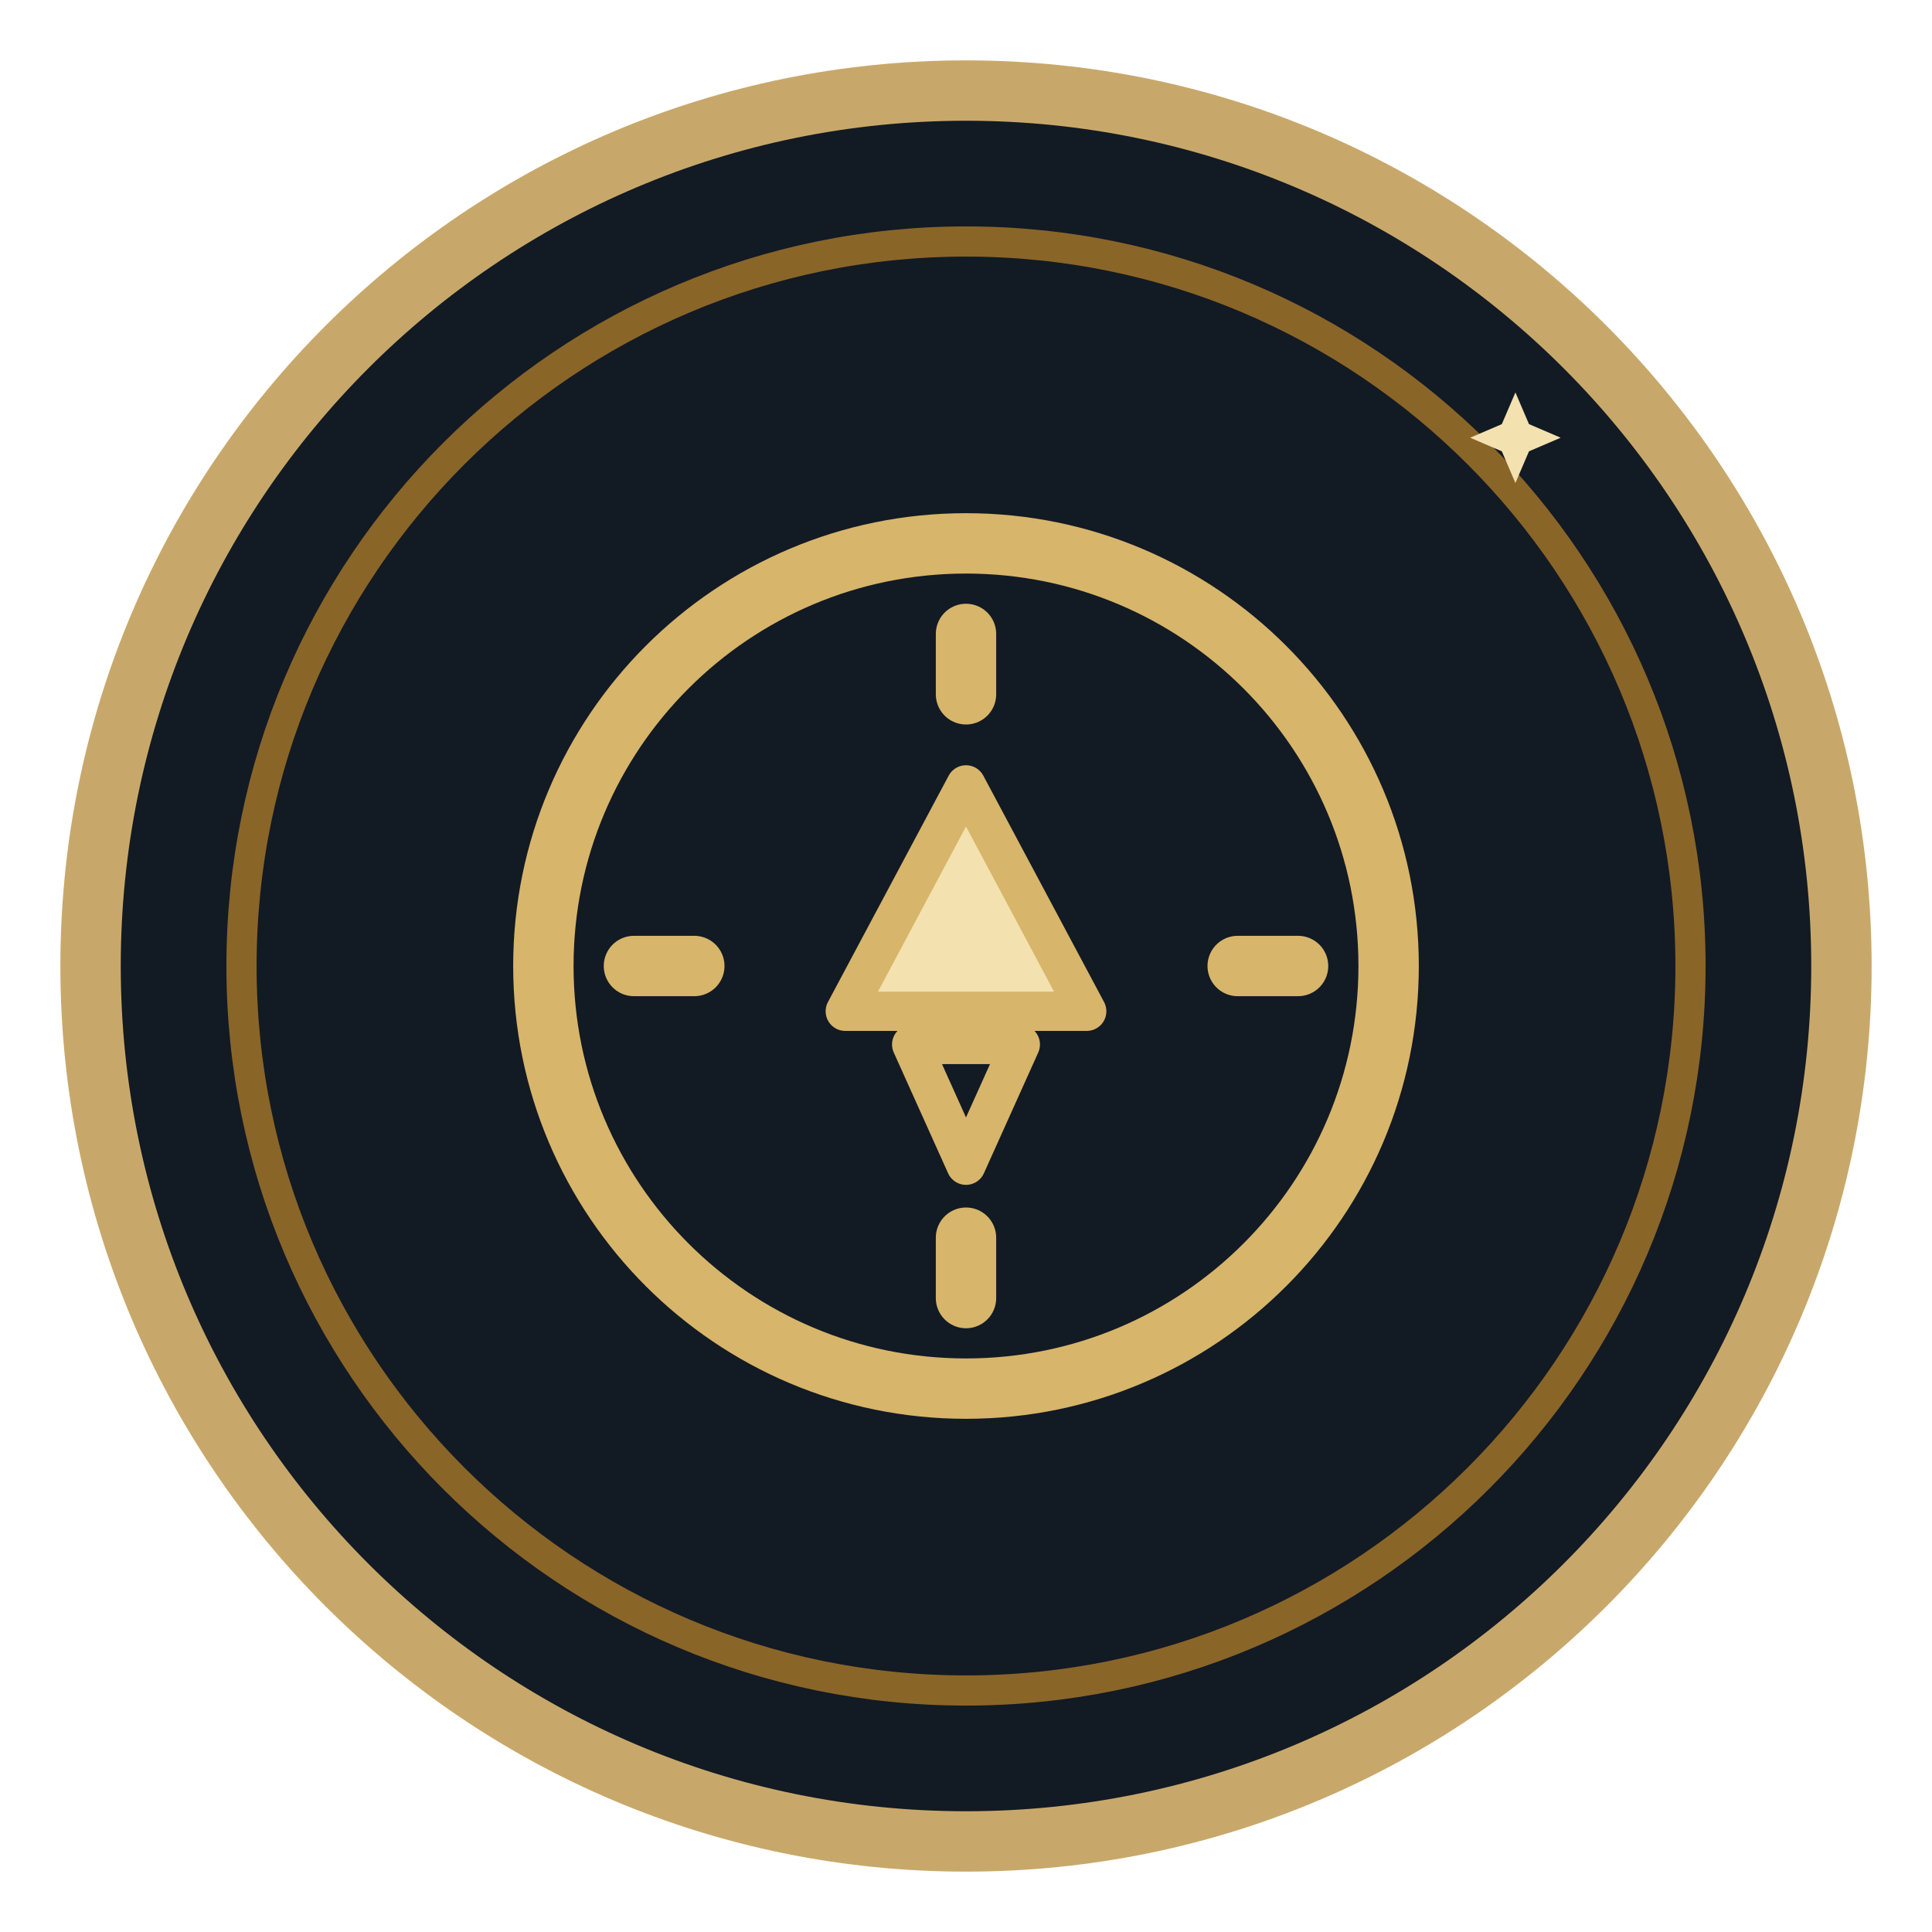
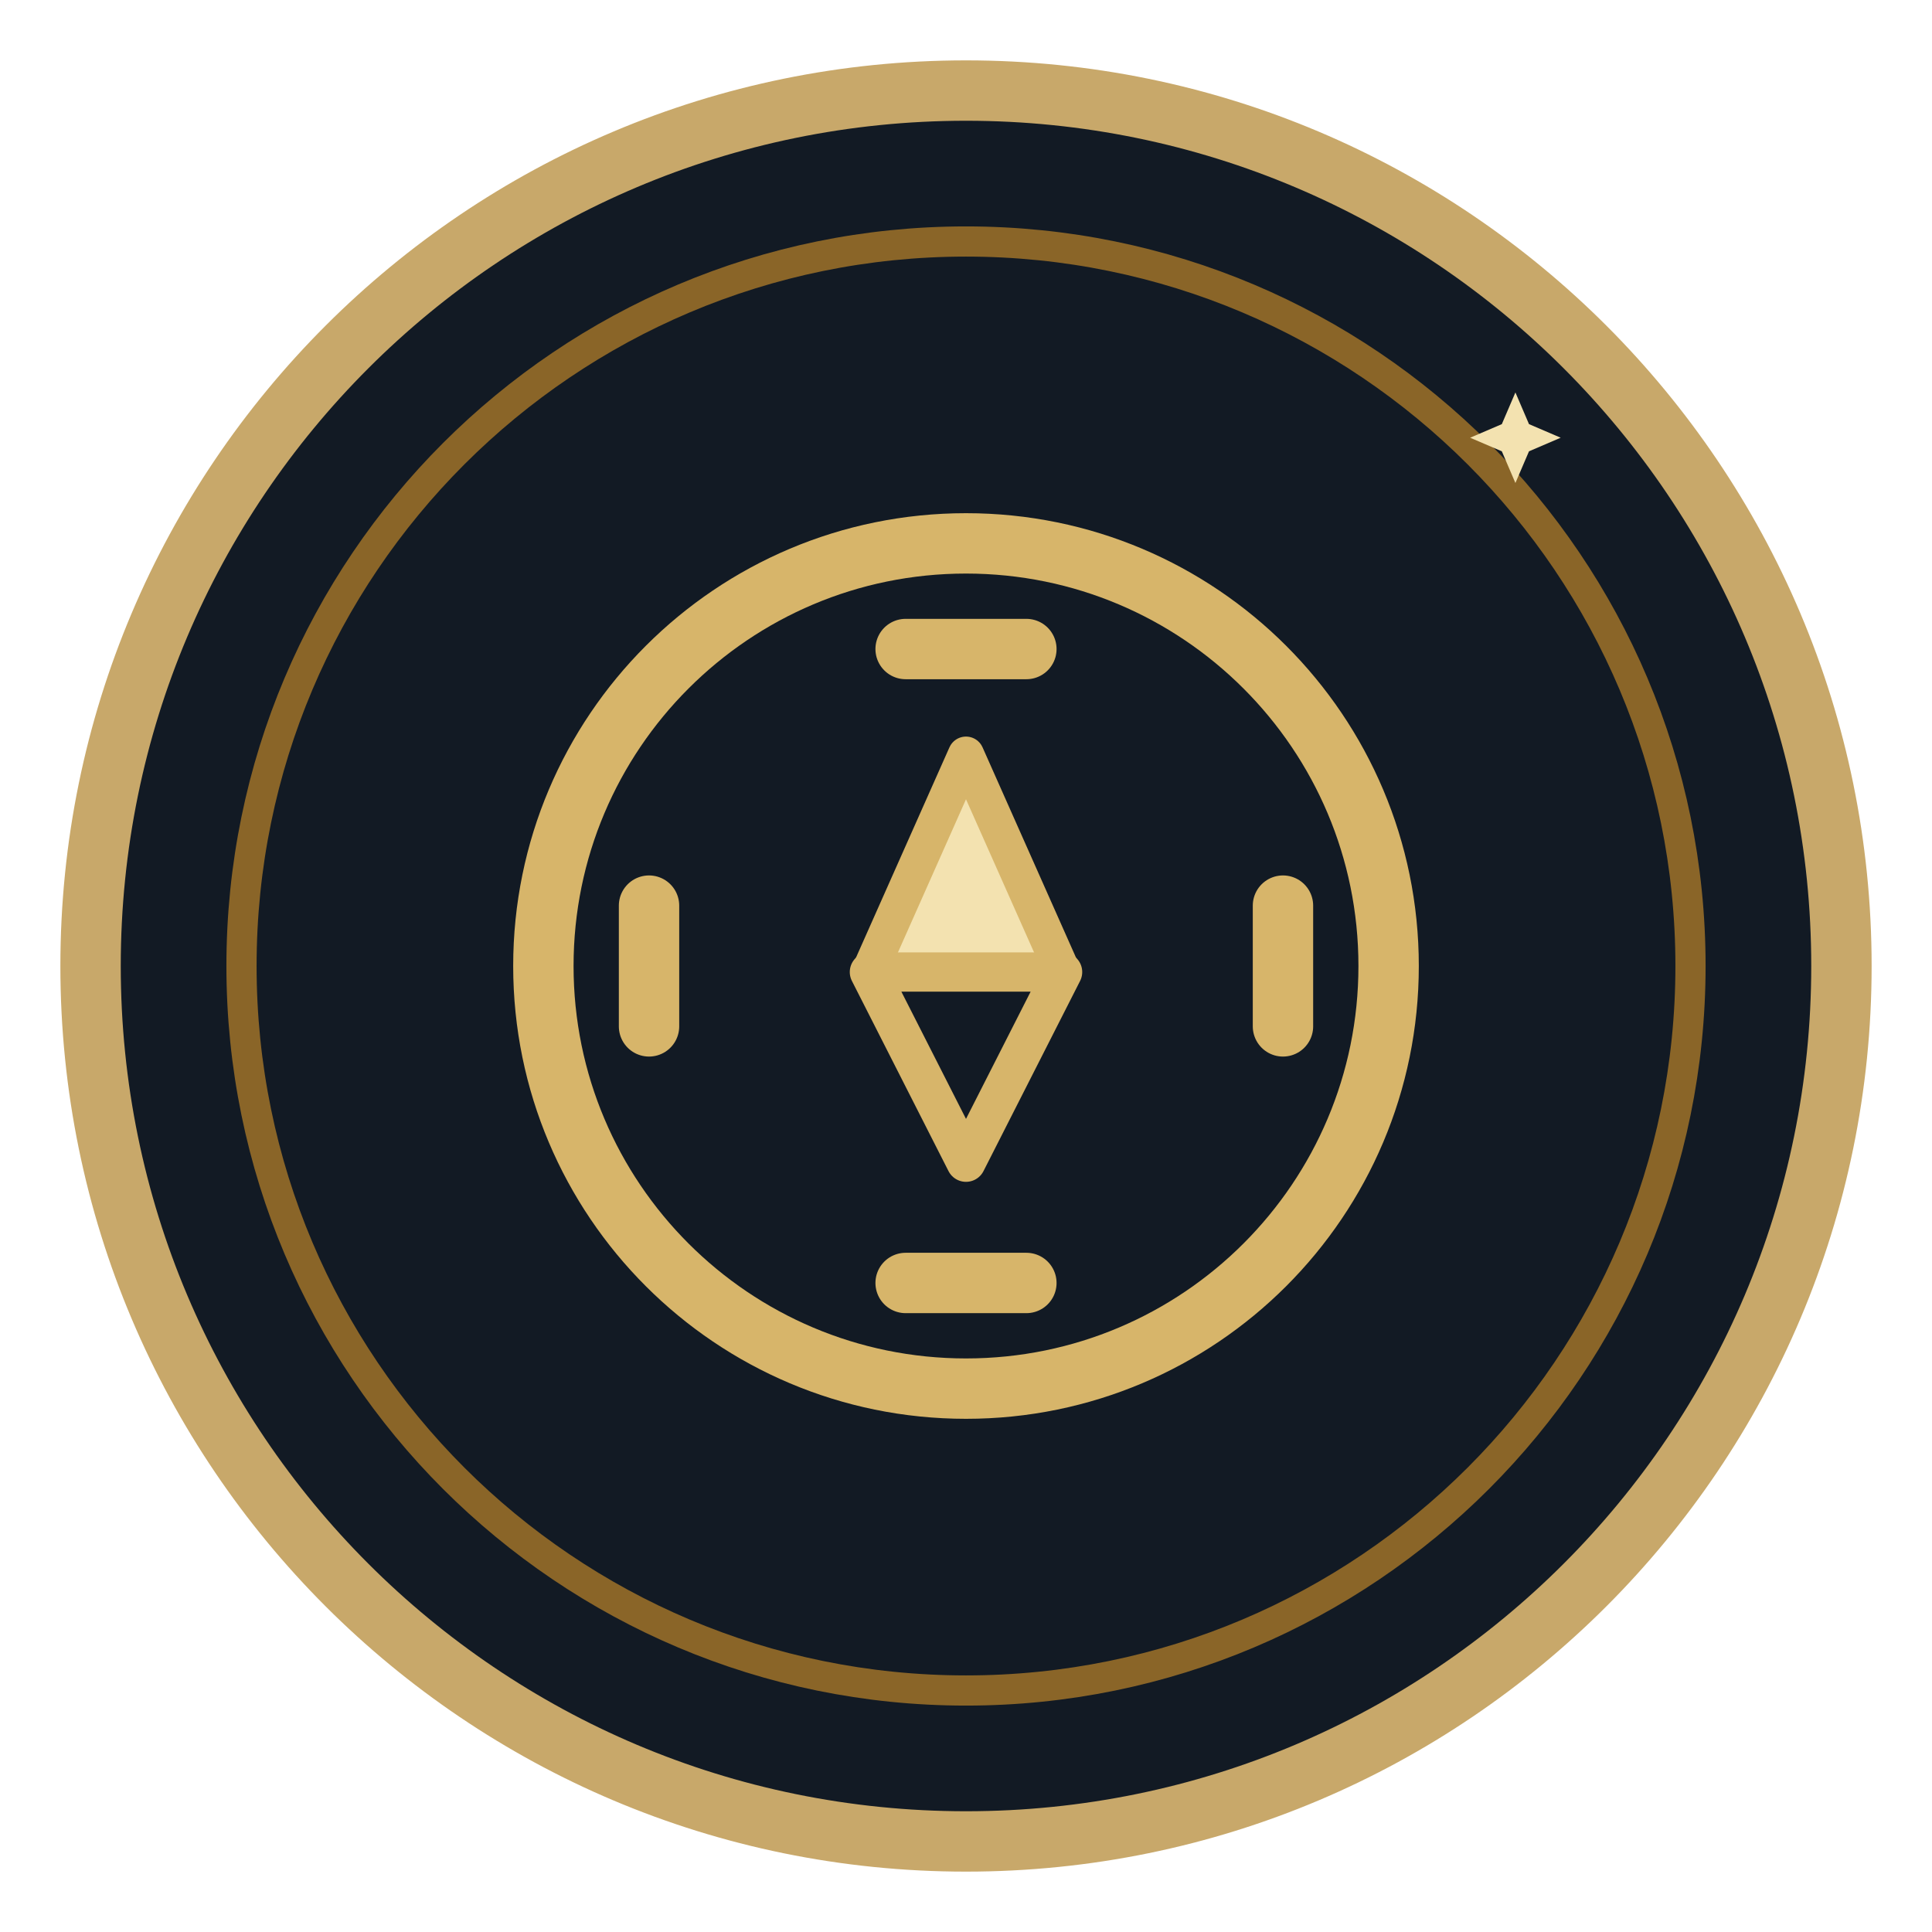
<svg xmlns="http://www.w3.org/2000/svg" viewBox="0 0 64 64">
  <circle cx="32" cy="32" r="29" fill="#121a24" stroke="#c8a86a" stroke-width="2" />
  <circle cx="32" cy="32" r="24" fill="none" stroke="#8a6528" stroke-width="1" />
  <path fill="#f3e2b0" d="M50.2 13L50.65 14.05L51.7 14.5L50.65 14.95L50.2 16L49.75 14.95L48.7 14.5L49.75 14.05Z" />
  <g fill="none" stroke="#d7b56a" stroke-width="2" stroke-linecap="round">
    <circle cx="32" cy="32" r="14" />
-     <path d="M32 21V23" />
-     <path d="M32 41V43" />
-     <path d="M21 32H23" />
-     <path d="M41 32H43" />
+     <path d="M30 21.5H34" />
+     <path d="M30 42.5H34" />
+     <path d="M42.5 30V34" />
+     <path d="M21.5 30V34" />
  </g>
-   <path d="M32 26L36 33.5H28Z" fill="#f3e2b0" stroke="#d7b56a" stroke-width="1.3" stroke-linejoin="round" />
-   <path d="M30.2 34.6H33.8L32 38.6Z" fill="none" stroke="#d7b56a" stroke-width="1.3" stroke-linejoin="round" />
+   <path d="M32 25L35.2 32.2H28.8Z" fill="#f3e2b0" stroke="#d7b56a" stroke-width="1.2" stroke-linejoin="round" />
+   <path d="M32 38.5L35.2 32.2H28.8Z" fill="none" stroke="#d7b56a" stroke-width="1.3" stroke-linejoin="round" />
</svg>
